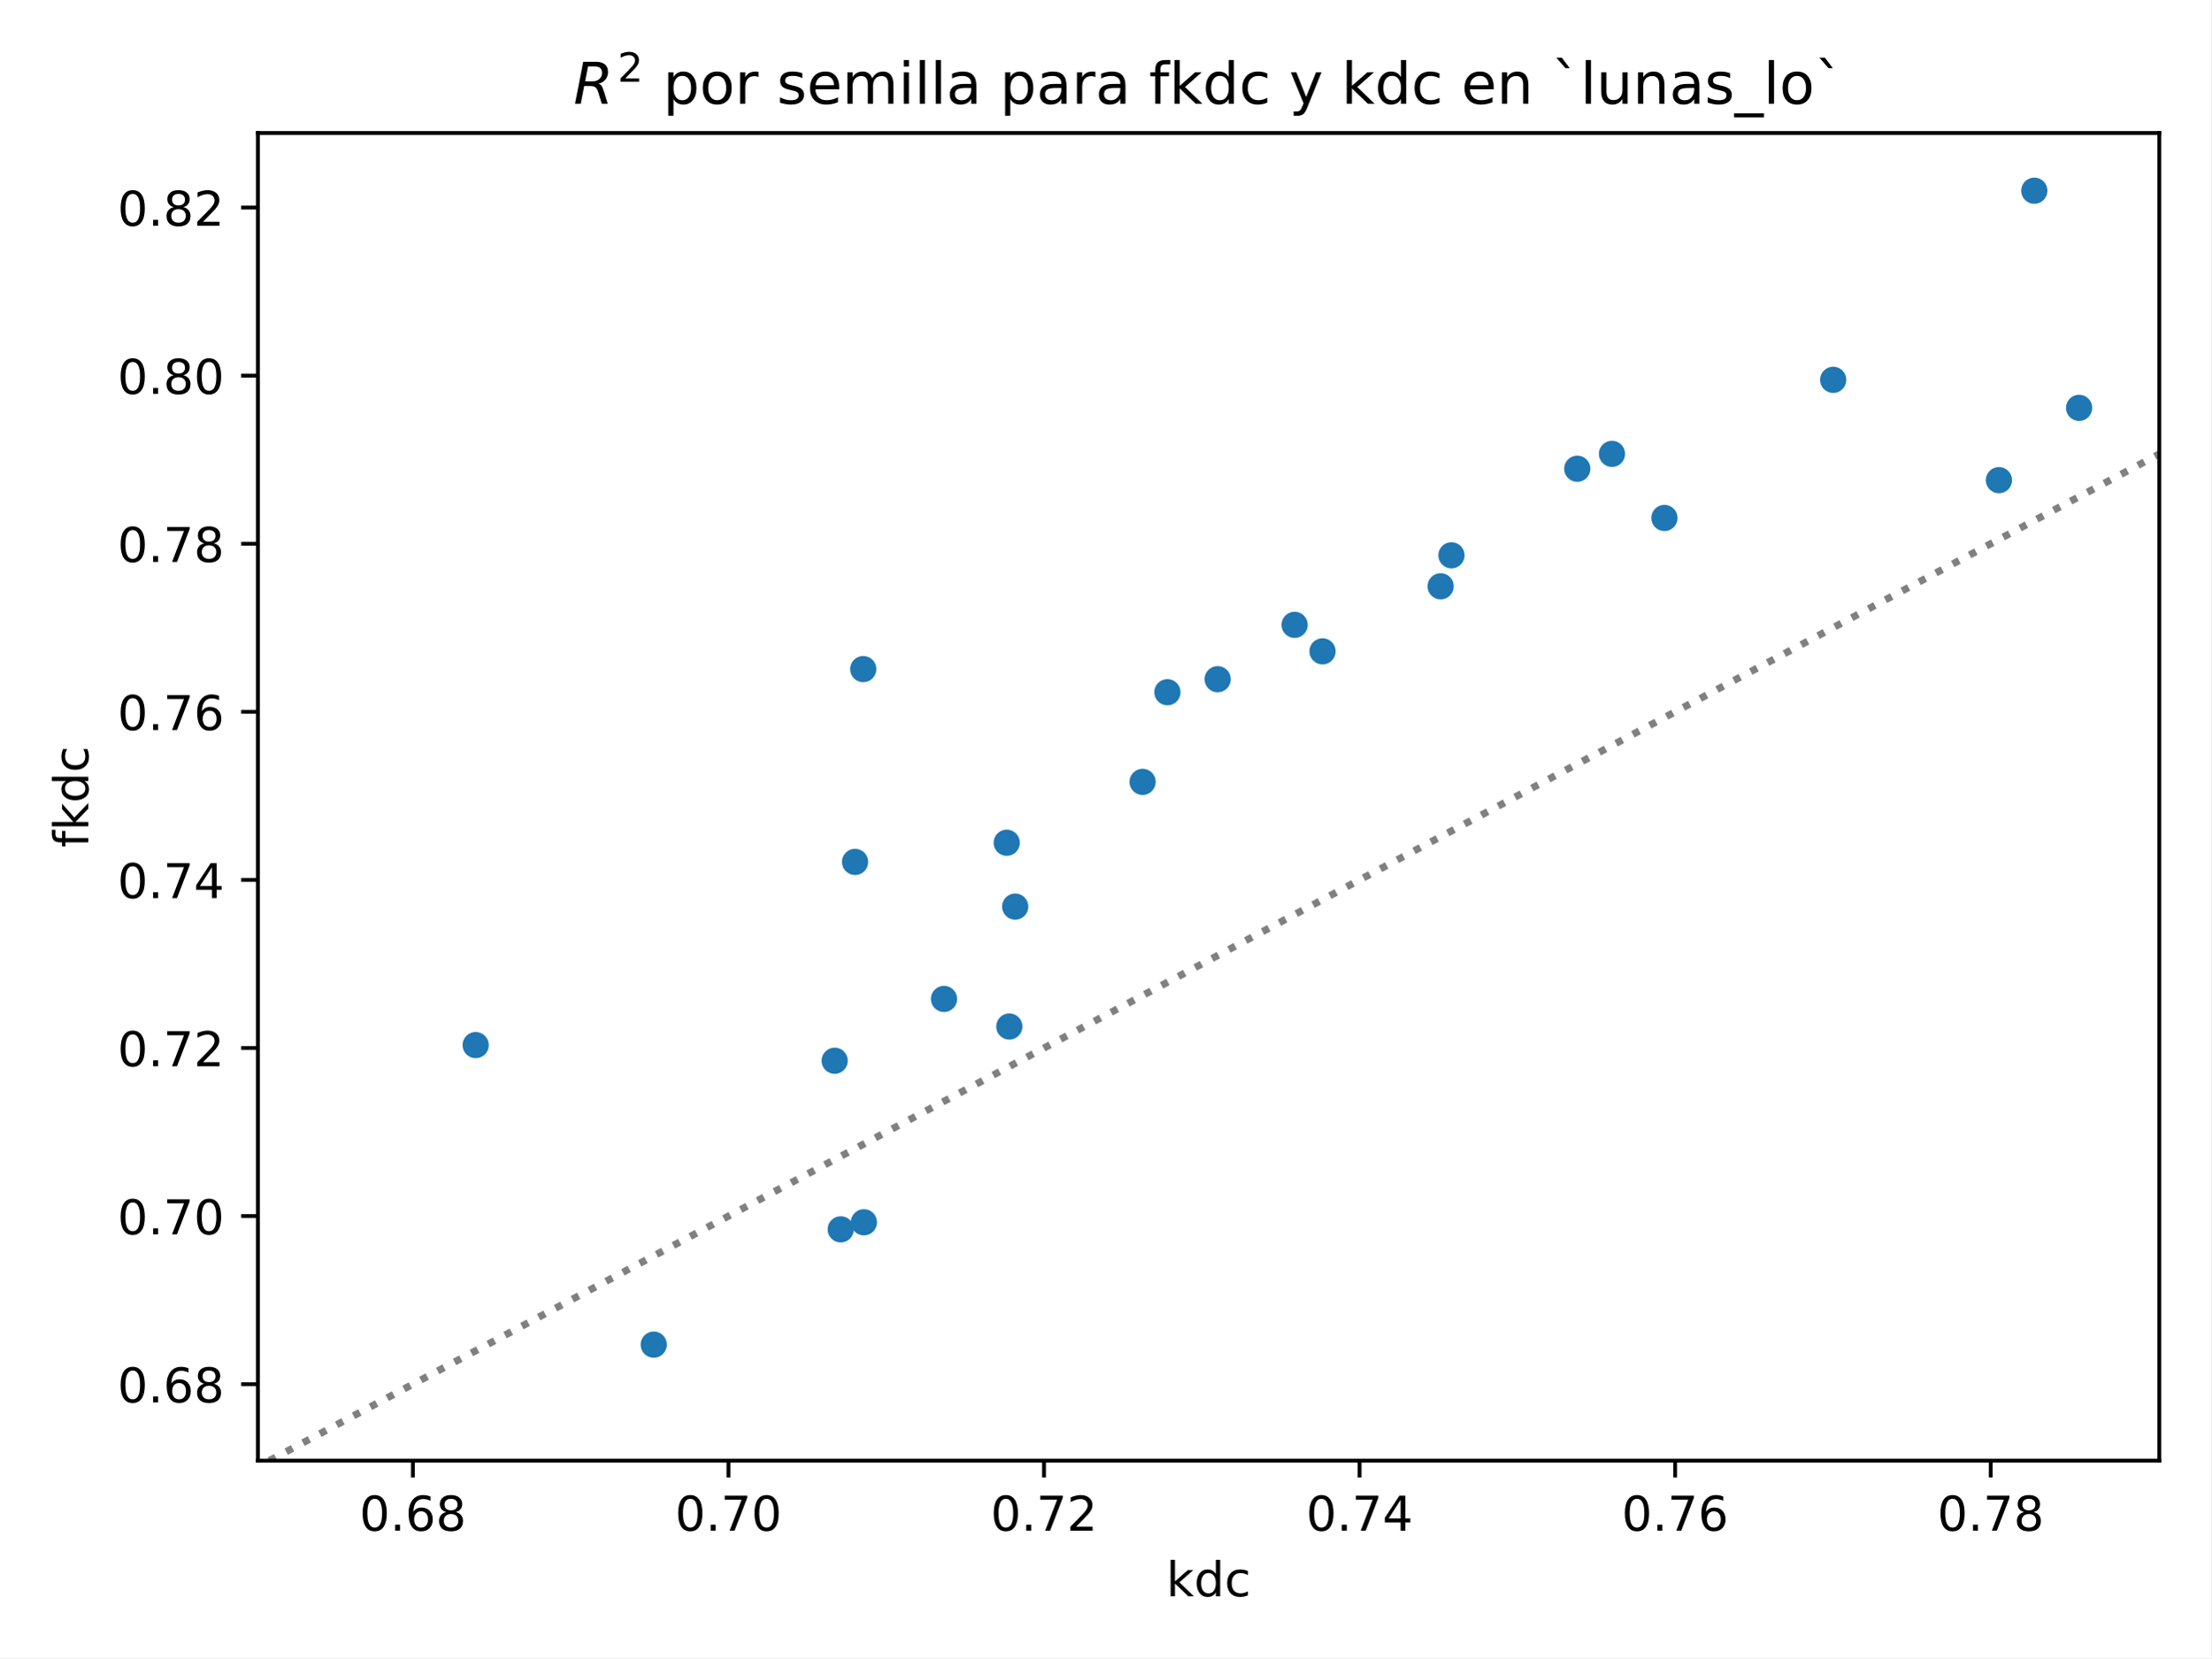
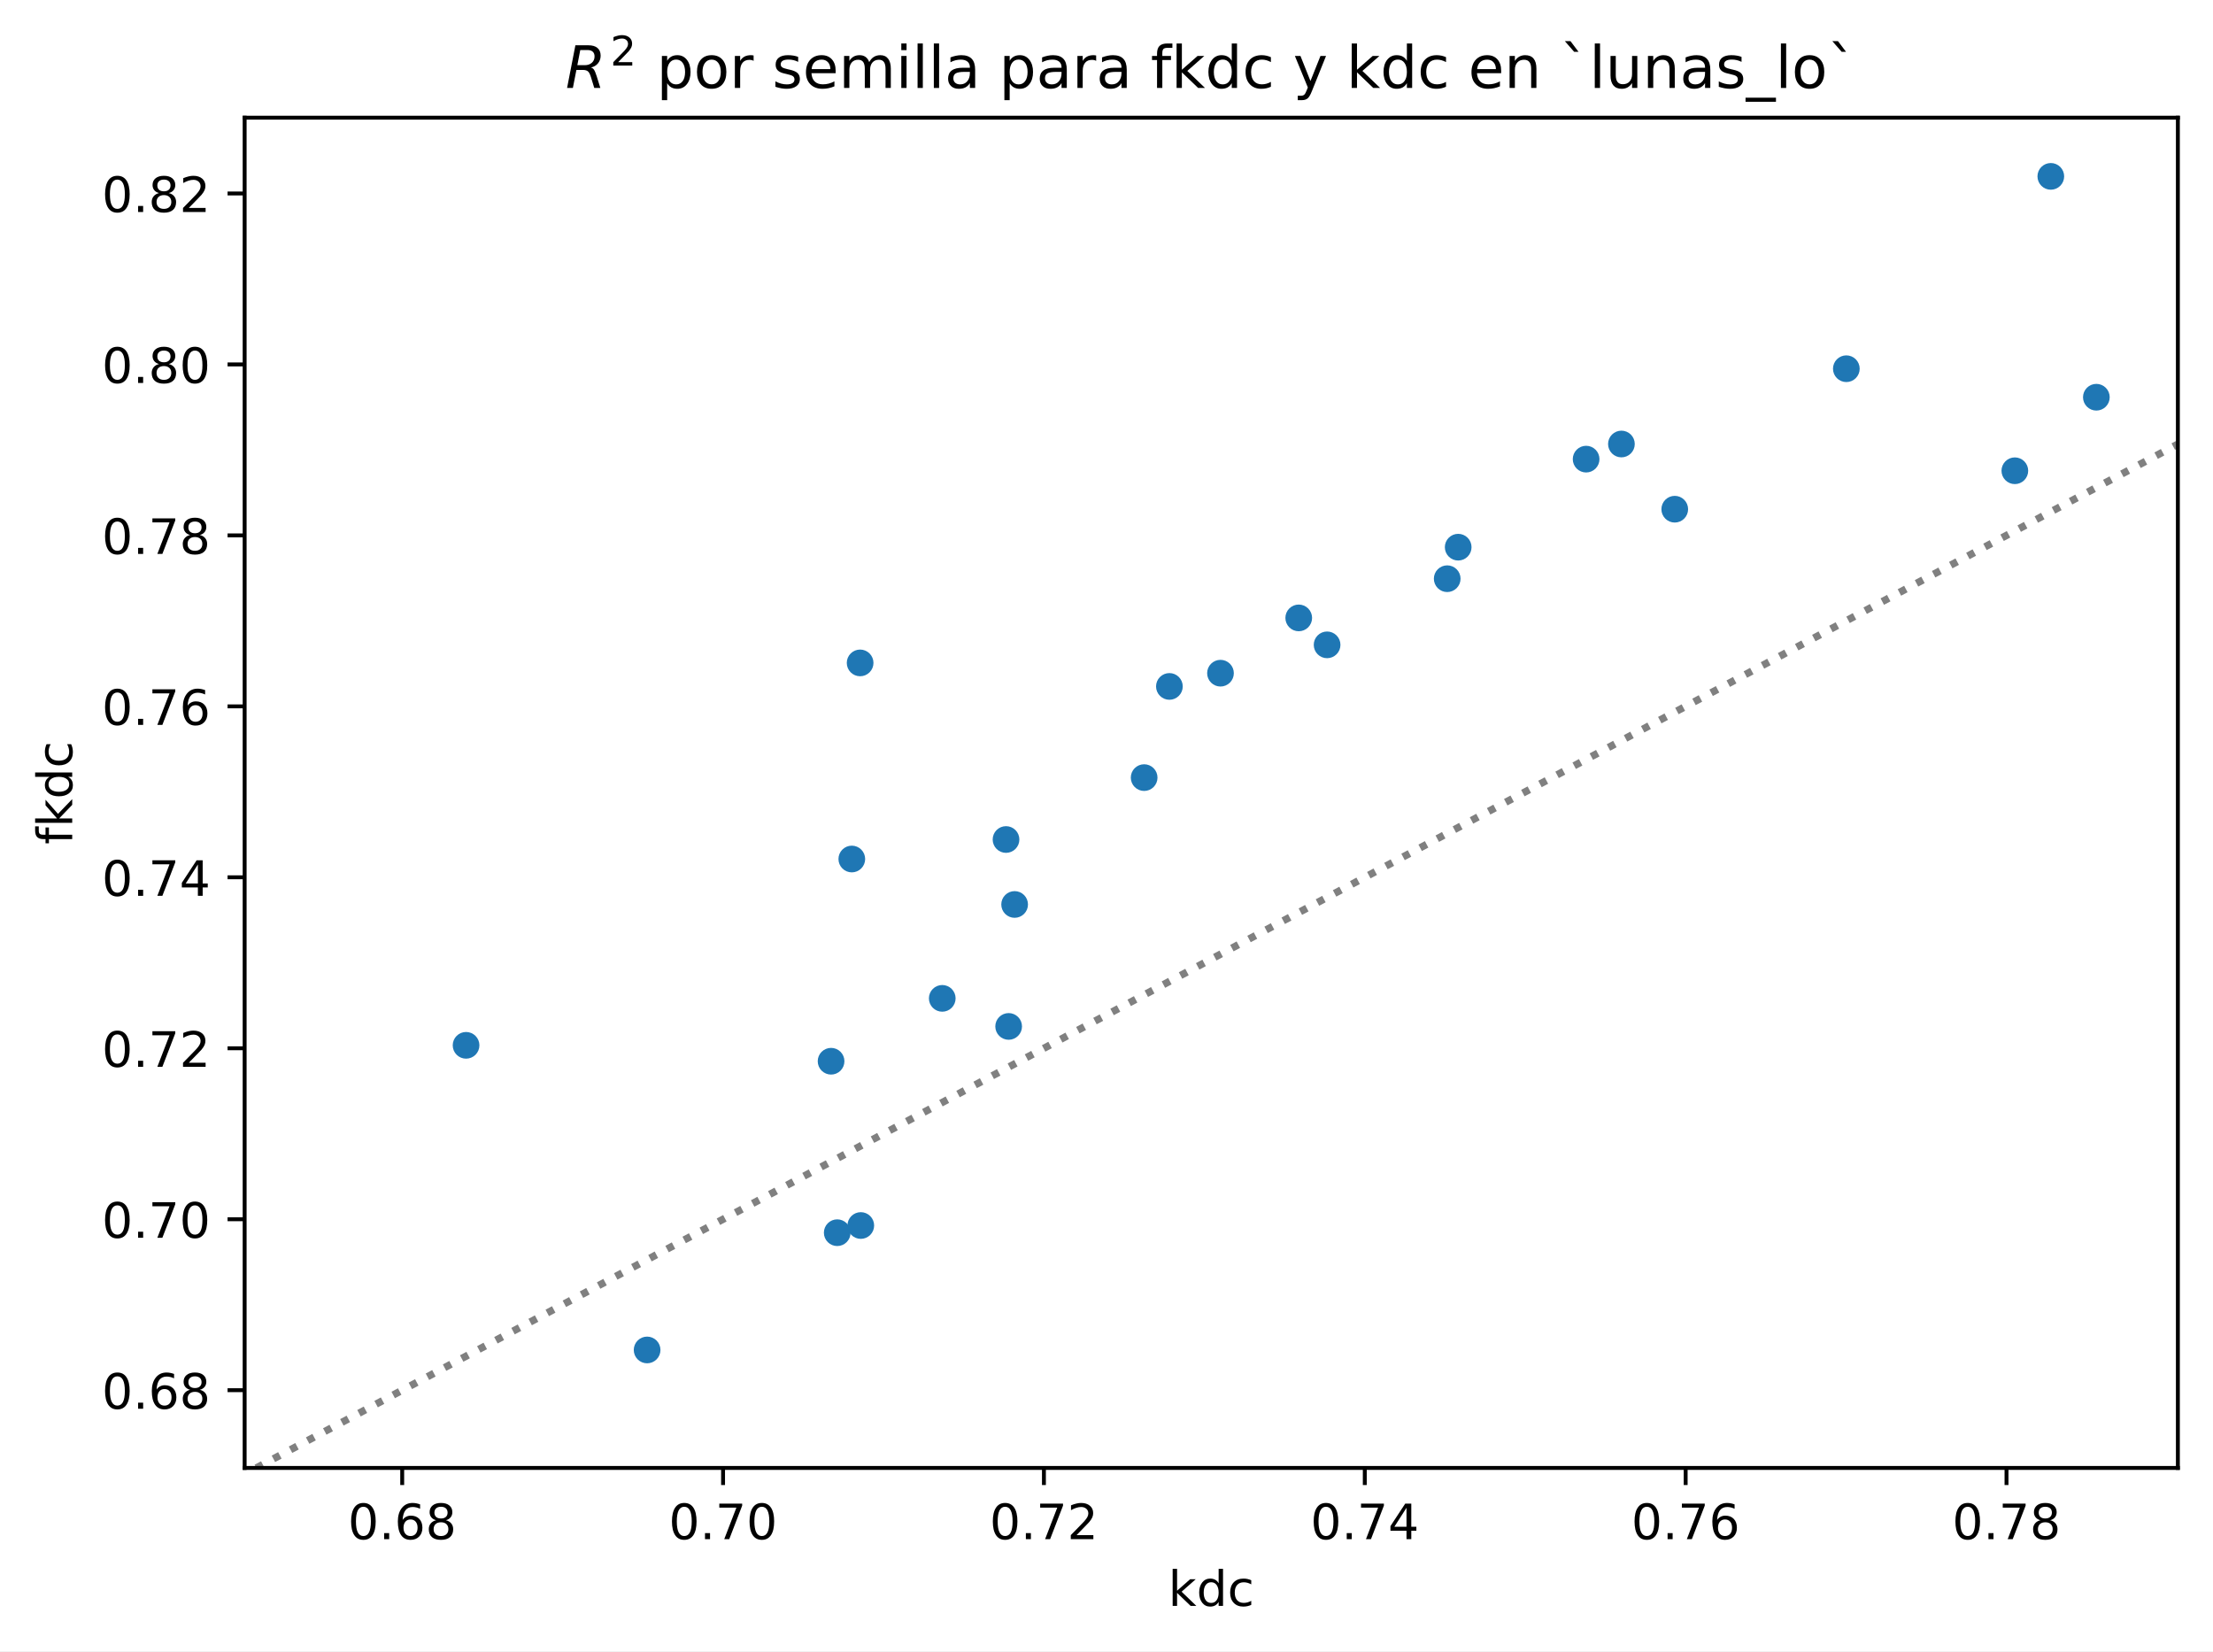
- <svg xmlns="http://www.w3.org/2000/svg" xmlns:xlink="http://www.w3.org/1999/xlink" width="460.8pt" height="345.6pt" viewBox="0 0 460.8 345.6" version="1.1">
+ <svg xmlns="http://www.w3.org/2000/svg" xmlns:xlink="http://www.w3.org/1999/xlink" width="453.6pt" height="338.4pt" viewBox="0 0 453.6 338.4" version="1.1">
  <defs>
    <style type="text/css">*{stroke-linejoin: round; stroke-linecap: butt}</style>
  </defs>
  <g id="figure_1">
    <g id="patch_1">
-       <path d="M 0 345.6  L 460.8 345.6  L 460.8 0  L 0 0  z " style="fill: #ffffff" />
+       <path d="M 0 338.4  L 453.6 338.4  L 453.6 0  L 0 0  z " style="fill: #ffffff" />
    </g>
    <g id="axes_1">
      <g id="patch_2">
-         <path d="M 53.744 304.444  L 450 304.444  L 450 27.72  L 53.744 27.72  z " style="fill: #ffffff" />
+         <path d="M 50.144 300.844  L 446.4 300.844  L 446.4 24.12  L 50.144 24.12  z " style="fill: #ffffff" />
      </g>
      <g id="PathCollection_1">
        <defs>
          <path id="mb5bec8cf04" d="M 0 2.236  C 0.593 2.236 1.162 2 1.581 1.581  C 2 1.162 2.236 0.593 2.236 0  C 2.236 -0.593 2 -1.162 1.581 -1.581  C 1.162 -2 0.593 -2.236 0 -2.236  C -0.593 -2.236 -1.162 -2 -1.581 -1.581  C -2 -1.162 -2.236 -0.593 -2.236 0  C -2.236 0.593 -2 1.162 -1.581 1.581  C -1.162 2 -0.593 2.236 0 2.236  z " style="stroke: #1f77b4" />
        </defs>
-         <g clip-path="url(#pffb9856c84)">
-           <use xlink:href="#mb5bec8cf04" x="382.045" y="79.167" style="fill: #1f77b4; stroke: #1f77b4" />
-           <use xlink:href="#mb5bec8cf04" x="209.805" y="175.652" style="fill: #1f77b4; stroke: #1f77b4" />
-           <use xlink:href="#mb5bec8cf04" x="196.734" y="208.207" style="fill: #1f77b4; stroke: #1f77b4" />
-           <use xlink:href="#mb5bec8cf04" x="175.208" y="256.234" style="fill: #1f77b4; stroke: #1f77b4" />
-           <use xlink:href="#mb5bec8cf04" x="433.292" y="85.008" style="fill: #1f77b4; stroke: #1f77b4" />
-           <use xlink:href="#mb5bec8cf04" x="269.803" y="130.236" style="fill: #1f77b4; stroke: #1f77b4" />
-           <use xlink:href="#mb5bec8cf04" x="238.117" y="162.966" style="fill: #1f77b4; stroke: #1f77b4" />
-           <use xlink:href="#mb5bec8cf04" x="275.616" y="135.758" style="fill: #1f77b4; stroke: #1f77b4" />
-           <use xlink:href="#mb5bec8cf04" x="253.764" y="141.565" style="fill: #1f77b4; stroke: #1f77b4" />
-           <use xlink:href="#mb5bec8cf04" x="423.956" y="39.746" style="fill: #1f77b4; stroke: #1f77b4" />
-           <use xlink:href="#mb5bec8cf04" x="243.293" y="144.279" style="fill: #1f77b4; stroke: #1f77b4" />
-           <use xlink:href="#mb5bec8cf04" x="173.946" y="221.093" style="fill: #1f77b4; stroke: #1f77b4" />
-           <use xlink:href="#mb5bec8cf04" x="211.569" y="188.964" style="fill: #1f77b4; stroke: #1f77b4" />
-           <use xlink:href="#mb5bec8cf04" x="179.9" y="139.459" style="fill: #1f77b4; stroke: #1f77b4" />
-           <use xlink:href="#mb5bec8cf04" x="335.943" y="94.596" style="fill: #1f77b4; stroke: #1f77b4" />
-           <use xlink:href="#mb5bec8cf04" x="180.037" y="254.762" style="fill: #1f77b4; stroke: #1f77b4" />
-           <use xlink:href="#mb5bec8cf04" x="300.235" y="122.202" style="fill: #1f77b4; stroke: #1f77b4" />
-           <use xlink:href="#mb5bec8cf04" x="178.196" y="179.649" style="fill: #1f77b4; stroke: #1f77b4" />
-           <use xlink:href="#mb5bec8cf04" x="210.344" y="213.959" style="fill: #1f77b4; stroke: #1f77b4" />
-           <use xlink:href="#mb5bec8cf04" x="416.584" y="100.078" style="fill: #1f77b4; stroke: #1f77b4" />
-           <use xlink:href="#mb5bec8cf04" x="328.708" y="97.696" style="fill: #1f77b4; stroke: #1f77b4" />
-           <use xlink:href="#mb5bec8cf04" x="136.239" y="280.265" style="fill: #1f77b4; stroke: #1f77b4" />
-           <use xlink:href="#mb5bec8cf04" x="346.875" y="107.958" style="fill: #1f77b4; stroke: #1f77b4" />
-           <use xlink:href="#mb5bec8cf04" x="302.486" y="115.741" style="fill: #1f77b4; stroke: #1f77b4" />
-           <use xlink:href="#mb5bec8cf04" x="99.13" y="217.832" style="fill: #1f77b4; stroke: #1f77b4" />
+         <g clip-path="url(#p5f43929baf)">
+           <use xlink:href="#mb5bec8cf04" x="378.445" y="75.567" style="fill: #1f77b4; stroke: #1f77b4" />
+           <use xlink:href="#mb5bec8cf04" x="206.205" y="172.052" style="fill: #1f77b4; stroke: #1f77b4" />
+           <use xlink:href="#mb5bec8cf04" x="193.134" y="204.607" style="fill: #1f77b4; stroke: #1f77b4" />
+           <use xlink:href="#mb5bec8cf04" x="171.608" y="252.634" style="fill: #1f77b4; stroke: #1f77b4" />
+           <use xlink:href="#mb5bec8cf04" x="429.692" y="81.408" style="fill: #1f77b4; stroke: #1f77b4" />
+           <use xlink:href="#mb5bec8cf04" x="266.203" y="126.636" style="fill: #1f77b4; stroke: #1f77b4" />
+           <use xlink:href="#mb5bec8cf04" x="234.517" y="159.366" style="fill: #1f77b4; stroke: #1f77b4" />
+           <use xlink:href="#mb5bec8cf04" x="272.016" y="132.158" style="fill: #1f77b4; stroke: #1f77b4" />
+           <use xlink:href="#mb5bec8cf04" x="250.164" y="137.965" style="fill: #1f77b4; stroke: #1f77b4" />
+           <use xlink:href="#mb5bec8cf04" x="420.356" y="36.146" style="fill: #1f77b4; stroke: #1f77b4" />
+           <use xlink:href="#mb5bec8cf04" x="239.693" y="140.679" style="fill: #1f77b4; stroke: #1f77b4" />
+           <use xlink:href="#mb5bec8cf04" x="170.346" y="217.493" style="fill: #1f77b4; stroke: #1f77b4" />
+           <use xlink:href="#mb5bec8cf04" x="207.969" y="185.364" style="fill: #1f77b4; stroke: #1f77b4" />
+           <use xlink:href="#mb5bec8cf04" x="176.3" y="135.859" style="fill: #1f77b4; stroke: #1f77b4" />
+           <use xlink:href="#mb5bec8cf04" x="332.343" y="90.996" style="fill: #1f77b4; stroke: #1f77b4" />
+           <use xlink:href="#mb5bec8cf04" x="176.437" y="251.162" style="fill: #1f77b4; stroke: #1f77b4" />
+           <use xlink:href="#mb5bec8cf04" x="296.635" y="118.602" style="fill: #1f77b4; stroke: #1f77b4" />
+           <use xlink:href="#mb5bec8cf04" x="174.596" y="176.049" style="fill: #1f77b4; stroke: #1f77b4" />
+           <use xlink:href="#mb5bec8cf04" x="206.744" y="210.359" style="fill: #1f77b4; stroke: #1f77b4" />
+           <use xlink:href="#mb5bec8cf04" x="412.984" y="96.478" style="fill: #1f77b4; stroke: #1f77b4" />
+           <use xlink:href="#mb5bec8cf04" x="325.108" y="94.096" style="fill: #1f77b4; stroke: #1f77b4" />
+           <use xlink:href="#mb5bec8cf04" x="132.639" y="276.665" style="fill: #1f77b4; stroke: #1f77b4" />
+           <use xlink:href="#mb5bec8cf04" x="343.275" y="104.358" style="fill: #1f77b4; stroke: #1f77b4" />
+           <use xlink:href="#mb5bec8cf04" x="298.886" y="112.141" style="fill: #1f77b4; stroke: #1f77b4" />
+           <use xlink:href="#mb5bec8cf04" x="95.53" y="214.232" style="fill: #1f77b4; stroke: #1f77b4" />
        </g>
      </g>
      <g id="matplotlib.axis_1">
        <g id="xtick_1">
          <g id="line2d_1">
            <defs>
              <path id="m38f3b05bbe" d="M 0 0  L 0 3.5  " style="stroke: #000000; stroke-width: 0.8" />
            </defs>
            <g>
-               <use xlink:href="#m38f3b05bbe" x="86.04" y="304.444" style="stroke: #000000; stroke-width: 0.8" />
+               <use xlink:href="#m38f3b05bbe" x="82.44" y="300.844" style="stroke: #000000; stroke-width: 0.8" />
            </g>
          </g>
          <g id="text_1">
-             <g transform="translate(74.90703 319.0422) scale(0.1 -0.1)">
+             <g transform="translate(71.30703 315.4422) scale(0.1 -0.1)">
              <defs>
                <path id="DejaVuSans-30" d="M 2034 4250  Q 1547 4250 1301 3770  Q 1056 3291 1056 2328  Q 1056 1369 1301 889  Q 1547 409 2034 409  Q 2525 409 2770 889  Q 3016 1369 3016 2328  Q 3016 3291 2770 3770  Q 2525 4250 2034 4250  z M 2034 4750  Q 2819 4750 3233 4129  Q 3647 3509 3647 2328  Q 3647 1150 3233 529  Q 2819 -91 2034 -91  Q 1250 -91 836 529  Q 422 1150 422 2328  Q 422 3509 836 4129  Q 1250 4750 2034 4750  z " transform="scale(0.015625)" />
                <path id="DejaVuSans-2e" d="M 684 794  L 1344 794  L 1344 0  L 684 0  L 684 794  z " transform="scale(0.015625)" />
                <path id="DejaVuSans-36" d="M 2113 2584  Q 1688 2584 1439 2293  Q 1191 2003 1191 1497  Q 1191 994 1439 701  Q 1688 409 2113 409  Q 2538 409 2786 701  Q 3034 994 3034 1497  Q 3034 2003 2786 2293  Q 2538 2584 2113 2584  z M 3366 4563  L 3366 3988  Q 3128 4100 2886 4159  Q 2644 4219 2406 4219  Q 1781 4219 1451 3797  Q 1122 3375 1075 2522  Q 1259 2794 1537 2939  Q 1816 3084 2150 3084  Q 2853 3084 3261 2657  Q 3669 2231 3669 1497  Q 3669 778 3244 343  Q 2819 -91 2113 -91  Q 1303 -91 875 529  Q 447 1150 447 2328  Q 447 3434 972 4092  Q 1497 4750 2381 4750  Q 2619 4750 2861 4703  Q 3103 4656 3366 4563  z " transform="scale(0.015625)" />
                <path id="DejaVuSans-38" d="M 2034 2216  Q 1584 2216 1326 1975  Q 1069 1734 1069 1313  Q 1069 891 1326 650  Q 1584 409 2034 409  Q 2484 409 2743 651  Q 3003 894 3003 1313  Q 3003 1734 2745 1975  Q 2488 2216 2034 2216  z M 1403 2484  Q 997 2584 770 2862  Q 544 3141 544 3541  Q 544 4100 942 4425  Q 1341 4750 2034 4750  Q 2731 4750 3128 4425  Q 3525 4100 3525 3541  Q 3525 3141 3298 2862  Q 3072 2584 2669 2484  Q 3125 2378 3379 2068  Q 3634 1759 3634 1313  Q 3634 634 3220 271  Q 2806 -91 2034 -91  Q 1263 -91 848 271  Q 434 634 434 1313  Q 434 1759 690 2068  Q 947 2378 1403 2484  z M 1172 3481  Q 1172 3119 1398 2916  Q 1625 2713 2034 2713  Q 2441 2713 2670 2916  Q 2900 3119 2900 3481  Q 2900 3844 2670 4047  Q 2441 4250 2034 4250  Q 1625 4250 1398 4047  Q 1172 3844 1172 3481  z " transform="scale(0.015625)" />
              </defs>
              <use xlink:href="#DejaVuSans-30" />
              <use xlink:href="#DejaVuSans-2e" transform="translate(63.62305 0)" />
              <use xlink:href="#DejaVuSans-36" transform="translate(95.41016 0)" />
              <use xlink:href="#DejaVuSans-38" transform="translate(159.0332 0)" />
            </g>
          </g>
        </g>
        <g id="xtick_2">
          <g id="line2d_2">
            <g>
-               <use xlink:href="#m38f3b05bbe" x="151.807" y="304.444" style="stroke: #000000; stroke-width: 0.8" />
+               <use xlink:href="#m38f3b05bbe" x="148.207" y="300.844" style="stroke: #000000; stroke-width: 0.8" />
            </g>
          </g>
          <g id="text_2">
-             <g transform="translate(140.6744 319.0422) scale(0.1 -0.1)">
+             <g transform="translate(137.0744 315.4422) scale(0.1 -0.1)">
              <defs>
                <path id="DejaVuSans-37" d="M 525 4666  L 3525 4666  L 3525 4397  L 1831 0  L 1172 0  L 2766 4134  L 525 4134  L 525 4666  z " transform="scale(0.015625)" />
              </defs>
              <use xlink:href="#DejaVuSans-30" />
              <use xlink:href="#DejaVuSans-2e" transform="translate(63.62305 0)" />
              <use xlink:href="#DejaVuSans-37" transform="translate(95.41016 0)" />
              <use xlink:href="#DejaVuSans-30" transform="translate(159.0332 0)" />
            </g>
          </g>
        </g>
        <g id="xtick_3">
          <g id="line2d_3">
            <g>
-               <use xlink:href="#m38f3b05bbe" x="217.574" y="304.444" style="stroke: #000000; stroke-width: 0.8" />
+               <use xlink:href="#m38f3b05bbe" x="213.974" y="300.844" style="stroke: #000000; stroke-width: 0.8" />
            </g>
          </g>
          <g id="text_3">
-             <g transform="translate(206.4417 319.0422) scale(0.1 -0.1)">
+             <g transform="translate(202.8417 315.4422) scale(0.1 -0.1)">
              <defs>
                <path id="DejaVuSans-32" d="M 1228 531  L 3431 531  L 3431 0  L 469 0  L 469 531  Q 828 903 1448 1529  Q 2069 2156 2228 2338  Q 2531 2678 2651 2914  Q 2772 3150 2772 3378  Q 2772 3750 2511 3984  Q 2250 4219 1831 4219  Q 1534 4219 1204 4116  Q 875 4013 500 3803  L 500 4441  Q 881 4594 1212 4672  Q 1544 4750 1819 4750  Q 2544 4750 2975 4387  Q 3406 4025 3406 3419  Q 3406 3131 3298 2873  Q 3191 2616 2906 2266  Q 2828 2175 2409 1742  Q 1991 1309 1228 531  z " transform="scale(0.015625)" />
              </defs>
              <use xlink:href="#DejaVuSans-30" />
              <use xlink:href="#DejaVuSans-2e" transform="translate(63.62305 0)" />
              <use xlink:href="#DejaVuSans-37" transform="translate(95.41016 0)" />
              <use xlink:href="#DejaVuSans-32" transform="translate(159.0332 0)" />
            </g>
          </g>
        </g>
        <g id="xtick_4">
          <g id="line2d_4">
            <g>
-               <use xlink:href="#m38f3b05bbe" x="283.342" y="304.444" style="stroke: #000000; stroke-width: 0.8" />
+               <use xlink:href="#m38f3b05bbe" x="279.742" y="300.844" style="stroke: #000000; stroke-width: 0.8" />
            </g>
          </g>
          <g id="text_4">
-             <g transform="translate(272.209 319.0422) scale(0.1 -0.1)">
+             <g transform="translate(268.609 315.4422) scale(0.1 -0.1)">
              <defs>
                <path id="DejaVuSans-34" d="M 2419 4116  L 825 1625  L 2419 1625  L 2419 4116  z M 2253 4666  L 3047 4666  L 3047 1625  L 3713 1625  L 3713 1100  L 3047 1100  L 3047 0  L 2419 0  L 2419 1100  L 313 1100  L 313 1709  L 2253 4666  z " transform="scale(0.015625)" />
              </defs>
              <use xlink:href="#DejaVuSans-30" />
              <use xlink:href="#DejaVuSans-2e" transform="translate(63.62305 0)" />
              <use xlink:href="#DejaVuSans-37" transform="translate(95.41016 0)" />
              <use xlink:href="#DejaVuSans-34" transform="translate(159.0332 0)" />
            </g>
          </g>
        </g>
        <g id="xtick_5">
          <g id="line2d_5">
            <g>
-               <use xlink:href="#m38f3b05bbe" x="349.109" y="304.444" style="stroke: #000000; stroke-width: 0.8" />
+               <use xlink:href="#m38f3b05bbe" x="345.509" y="300.844" style="stroke: #000000; stroke-width: 0.8" />
            </g>
          </g>
          <g id="text_5">
-             <g transform="translate(337.9763 319.0422) scale(0.1 -0.1)">
+             <g transform="translate(334.3763 315.4422) scale(0.1 -0.1)">
              <use xlink:href="#DejaVuSans-30" />
              <use xlink:href="#DejaVuSans-2e" transform="translate(63.62305 0)" />
              <use xlink:href="#DejaVuSans-37" transform="translate(95.41016 0)" />
              <use xlink:href="#DejaVuSans-36" transform="translate(159.0332 0)" />
            </g>
          </g>
        </g>
        <g id="xtick_6">
          <g id="line2d_6">
            <g>
-               <use xlink:href="#m38f3b05bbe" x="414.876" y="304.444" style="stroke: #000000; stroke-width: 0.8" />
+               <use xlink:href="#m38f3b05bbe" x="411.276" y="300.844" style="stroke: #000000; stroke-width: 0.8" />
            </g>
          </g>
          <g id="text_6">
-             <g transform="translate(403.7436 319.0422) scale(0.1 -0.1)">
+             <g transform="translate(400.1436 315.4422) scale(0.1 -0.1)">
              <use xlink:href="#DejaVuSans-30" />
              <use xlink:href="#DejaVuSans-2e" transform="translate(63.62305 0)" />
              <use xlink:href="#DejaVuSans-37" transform="translate(95.41016 0)" />
              <use xlink:href="#DejaVuSans-38" transform="translate(159.0332 0)" />
            </g>
          </g>
        </g>
        <g id="text_7">
-           <g transform="translate(243.0531 332.7203) scale(0.1 -0.1)">
+           <g transform="translate(239.4531 329.1203) scale(0.1 -0.1)">
            <defs>
              <path id="DejaVuSans-6b" d="M 581 4863  L 1159 4863  L 1159 1991  L 2875 3500  L 3609 3500  L 1753 1863  L 3688 0  L 2938 0  L 1159 1709  L 1159 0  L 581 0  L 581 4863  z " transform="scale(0.015625)" />
              <path id="DejaVuSans-64" d="M 2906 2969  L 2906 4863  L 3481 4863  L 3481 0  L 2906 0  L 2906 525  Q 2725 213 2448 61  Q 2172 -91 1784 -91  Q 1150 -91 751 415  Q 353 922 353 1747  Q 353 2572 751 3078  Q 1150 3584 1784 3584  Q 2172 3584 2448 3432  Q 2725 3281 2906 2969  z M 947 1747  Q 947 1113 1208 752  Q 1469 391 1925 391  Q 2381 391 2643 752  Q 2906 1113 2906 1747  Q 2906 2381 2643 2742  Q 2381 3103 1925 3103  Q 1469 3103 1208 2742  Q 947 2381 947 1747  z " transform="scale(0.015625)" />
              <path id="DejaVuSans-63" d="M 3122 3366  L 3122 2828  Q 2878 2963 2633 3030  Q 2388 3097 2138 3097  Q 1578 3097 1268 2742  Q 959 2388 959 1747  Q 959 1106 1268 751  Q 1578 397 2138 397  Q 2388 397 2633 464  Q 2878 531 3122 666  L 3122 134  Q 2881 22 2623 -34  Q 2366 -91 2075 -91  Q 1284 -91 818 406  Q 353 903 353 1747  Q 353 2603 823 3093  Q 1294 3584 2113 3584  Q 2378 3584 2631 3529  Q 2884 3475 3122 3366  z " transform="scale(0.015625)" />
            </defs>
            <use xlink:href="#DejaVuSans-6b" />
            <use xlink:href="#DejaVuSans-64" transform="translate(57.91016 0)" />
            <use xlink:href="#DejaVuSans-63" transform="translate(121.3867 0)" />
          </g>
        </g>
      </g>
      <g id="matplotlib.axis_2">
        <g id="ytick_1">
          <g id="line2d_7">
            <defs>
              <path id="mbd2f377c6c" d="M 0 0  L -3.5 0  " style="stroke: #000000; stroke-width: 0.8" />
            </defs>
            <g>
-               <use xlink:href="#mbd2f377c6c" x="53.744" y="288.511" style="stroke: #000000; stroke-width: 0.8" />
+               <use xlink:href="#mbd2f377c6c" x="50.144" y="284.911" style="stroke: #000000; stroke-width: 0.8" />
            </g>
          </g>
          <g id="text_8">
-             <g transform="translate(24.47812 292.3102) scale(0.1 -0.1)">
+             <g transform="translate(20.87813 288.7102) scale(0.1 -0.1)">
              <use xlink:href="#DejaVuSans-30" />
              <use xlink:href="#DejaVuSans-2e" transform="translate(63.62305 0)" />
              <use xlink:href="#DejaVuSans-36" transform="translate(95.41016 0)" />
              <use xlink:href="#DejaVuSans-38" transform="translate(159.0332 0)" />
            </g>
          </g>
        </g>
        <g id="ytick_2">
          <g id="line2d_8">
            <g>
-               <use xlink:href="#mbd2f377c6c" x="53.744" y="253.474" style="stroke: #000000; stroke-width: 0.8" />
+               <use xlink:href="#mbd2f377c6c" x="50.144" y="249.874" style="stroke: #000000; stroke-width: 0.8" />
            </g>
          </g>
          <g id="text_9">
-             <g transform="translate(24.47812 257.2729) scale(0.1 -0.1)">
+             <g transform="translate(20.87813 253.6729) scale(0.1 -0.1)">
              <use xlink:href="#DejaVuSans-30" />
              <use xlink:href="#DejaVuSans-2e" transform="translate(63.62305 0)" />
              <use xlink:href="#DejaVuSans-37" transform="translate(95.41016 0)" />
              <use xlink:href="#DejaVuSans-30" transform="translate(159.0332 0)" />
            </g>
          </g>
        </g>
        <g id="ytick_3">
          <g id="line2d_9">
            <g>
-               <use xlink:href="#mbd2f377c6c" x="53.744" y="218.436" style="stroke: #000000; stroke-width: 0.8" />
+               <use xlink:href="#mbd2f377c6c" x="50.144" y="214.836" style="stroke: #000000; stroke-width: 0.8" />
            </g>
          </g>
          <g id="text_10">
-             <g transform="translate(24.47812 222.2356) scale(0.1 -0.1)">
+             <g transform="translate(20.87813 218.6356) scale(0.1 -0.1)">
              <use xlink:href="#DejaVuSans-30" />
              <use xlink:href="#DejaVuSans-2e" transform="translate(63.62305 0)" />
              <use xlink:href="#DejaVuSans-37" transform="translate(95.41016 0)" />
              <use xlink:href="#DejaVuSans-32" transform="translate(159.0332 0)" />
            </g>
          </g>
        </g>
        <g id="ytick_4">
          <g id="line2d_10">
            <g>
-               <use xlink:href="#mbd2f377c6c" x="53.744" y="183.399" style="stroke: #000000; stroke-width: 0.8" />
+               <use xlink:href="#mbd2f377c6c" x="50.144" y="179.799" style="stroke: #000000; stroke-width: 0.8" />
            </g>
          </g>
          <g id="text_11">
-             <g transform="translate(24.47812 187.1983) scale(0.1 -0.1)">
+             <g transform="translate(20.87813 183.5983) scale(0.1 -0.1)">
              <use xlink:href="#DejaVuSans-30" />
              <use xlink:href="#DejaVuSans-2e" transform="translate(63.62305 0)" />
              <use xlink:href="#DejaVuSans-37" transform="translate(95.41016 0)" />
              <use xlink:href="#DejaVuSans-34" transform="translate(159.0332 0)" />
            </g>
          </g>
        </g>
        <g id="ytick_5">
          <g id="line2d_11">
            <g>
-               <use xlink:href="#mbd2f377c6c" x="53.744" y="148.362" style="stroke: #000000; stroke-width: 0.8" />
+               <use xlink:href="#mbd2f377c6c" x="50.144" y="144.762" style="stroke: #000000; stroke-width: 0.8" />
            </g>
          </g>
          <g id="text_12">
-             <g transform="translate(24.47812 152.1609) scale(0.1 -0.1)">
+             <g transform="translate(20.87813 148.5609) scale(0.1 -0.1)">
              <use xlink:href="#DejaVuSans-30" />
              <use xlink:href="#DejaVuSans-2e" transform="translate(63.62305 0)" />
              <use xlink:href="#DejaVuSans-37" transform="translate(95.41016 0)" />
              <use xlink:href="#DejaVuSans-36" transform="translate(159.0332 0)" />
            </g>
          </g>
        </g>
        <g id="ytick_6">
          <g id="line2d_12">
            <g>
-               <use xlink:href="#mbd2f377c6c" x="53.744" y="113.324" style="stroke: #000000; stroke-width: 0.8" />
+               <use xlink:href="#mbd2f377c6c" x="50.144" y="109.724" style="stroke: #000000; stroke-width: 0.8" />
            </g>
          </g>
          <g id="text_13">
-             <g transform="translate(24.47812 117.1236) scale(0.1 -0.1)">
+             <g transform="translate(20.87813 113.5236) scale(0.1 -0.1)">
              <use xlink:href="#DejaVuSans-30" />
              <use xlink:href="#DejaVuSans-2e" transform="translate(63.62305 0)" />
              <use xlink:href="#DejaVuSans-37" transform="translate(95.41016 0)" />
              <use xlink:href="#DejaVuSans-38" transform="translate(159.0332 0)" />
            </g>
          </g>
        </g>
        <g id="ytick_7">
          <g id="line2d_13">
            <g>
-               <use xlink:href="#mbd2f377c6c" x="53.744" y="78.287" style="stroke: #000000; stroke-width: 0.8" />
+               <use xlink:href="#mbd2f377c6c" x="50.144" y="74.687" style="stroke: #000000; stroke-width: 0.8" />
            </g>
          </g>
          <g id="text_14">
-             <g transform="translate(24.47812 82.0863) scale(0.1 -0.1)">
+             <g transform="translate(20.87813 78.4863) scale(0.1 -0.1)">
              <use xlink:href="#DejaVuSans-30" />
              <use xlink:href="#DejaVuSans-2e" transform="translate(63.62305 0)" />
              <use xlink:href="#DejaVuSans-38" transform="translate(95.41016 0)" />
              <use xlink:href="#DejaVuSans-30" transform="translate(159.0332 0)" />
            </g>
          </g>
        </g>
        <g id="ytick_8">
          <g id="line2d_14">
            <g>
-               <use xlink:href="#mbd2f377c6c" x="53.744" y="43.25" style="stroke: #000000; stroke-width: 0.8" />
+               <use xlink:href="#mbd2f377c6c" x="50.144" y="39.65" style="stroke: #000000; stroke-width: 0.8" />
            </g>
          </g>
          <g id="text_15">
-             <g transform="translate(24.47812 47.04897) scale(0.1 -0.1)">
+             <g transform="translate(20.87813 43.44897) scale(0.1 -0.1)">
              <use xlink:href="#DejaVuSans-30" />
              <use xlink:href="#DejaVuSans-2e" transform="translate(63.62305 0)" />
              <use xlink:href="#DejaVuSans-38" transform="translate(95.41016 0)" />
              <use xlink:href="#DejaVuSans-32" transform="translate(159.0332 0)" />
            </g>
          </g>
        </g>
        <g id="text_16">
-           <g transform="translate(18.39844 176.6608) rotate(-90) scale(0.1 -0.1)">
+           <g transform="translate(14.79844 173.0608) rotate(-90) scale(0.1 -0.1)">
            <defs>
              <path id="DejaVuSans-66" d="M 2375 4863  L 2375 4384  L 1825 4384  Q 1516 4384 1395 4259  Q 1275 4134 1275 3809  L 1275 3500  L 2222 3500  L 2222 3053  L 1275 3053  L 1275 0  L 697 0  L 697 3053  L 147 3053  L 147 3500  L 697 3500  L 697 3744  Q 697 4328 969 4595  Q 1241 4863 1831 4863  L 2375 4863  z " transform="scale(0.015625)" />
            </defs>
            <use xlink:href="#DejaVuSans-66" />
            <use xlink:href="#DejaVuSans-6b" transform="translate(35.20508 0)" />
            <use xlink:href="#DejaVuSans-64" transform="translate(93.11523 0)" />
            <use xlink:href="#DejaVuSans-63" transform="translate(156.5918 0)" />
          </g>
        </g>
      </g>
      <g id="line2d_15">
-         <path d="M 56.133 304.444  L 450 94.612  " clip-path="url(#pffb9856c84)" style="fill: none; stroke-dasharray: 1.5,2.475; stroke-dashoffset: 0; stroke: #808080; stroke-width: 1.5" />
+         <path d="M 52.533 300.844  L 446.4 91.012  " clip-path="url(#p5f43929baf)" style="fill: none; stroke-dasharray: 1.5,2.475; stroke-dashoffset: 0; stroke: #808080; stroke-width: 1.5" />
      </g>
      <g id="patch_3">
-         <path d="M 53.744 304.444  L 53.744 27.72  " style="fill: none; stroke: #000000; stroke-width: 0.8; stroke-linejoin: miter; stroke-linecap: square" />
+         <path d="M 50.144 300.844  L 50.144 24.12  " style="fill: none; stroke: #000000; stroke-width: 0.8; stroke-linejoin: miter; stroke-linecap: square" />
      </g>
      <g id="patch_4">
-         <path d="M 450 304.444  L 450 27.72  " style="fill: none; stroke: #000000; stroke-width: 0.8; stroke-linejoin: miter; stroke-linecap: square" />
+         <path d="M 446.4 300.844  L 446.4 24.12  " style="fill: none; stroke: #000000; stroke-width: 0.8; stroke-linejoin: miter; stroke-linecap: square" />
      </g>
      <g id="patch_5">
-         <path d="M 53.744 304.444  L 450 304.444  " style="fill: none; stroke: #000000; stroke-width: 0.8; stroke-linejoin: miter; stroke-linecap: square" />
+         <path d="M 50.144 300.844  L 446.4 300.844  " style="fill: none; stroke: #000000; stroke-width: 0.8; stroke-linejoin: miter; stroke-linecap: square" />
      </g>
      <g id="patch_6">
-         <path d="M 53.744 27.72  L 450 27.72  " style="fill: none; stroke: #000000; stroke-width: 0.8; stroke-linejoin: miter; stroke-linecap: square" />
+         <path d="M 50.144 24.12  L 446.4 24.12  " style="fill: none; stroke: #000000; stroke-width: 0.8; stroke-linejoin: miter; stroke-linecap: square" />
      </g>
      <g id="text_17">
-         <g transform="translate(119.5119 21.72) scale(0.12 -0.12)">
+         <g transform="translate(115.9119 18.12) scale(0.12 -0.12)">
          <defs>
            <path id="DejaVuSans-Oblique-52" d="M 1613 4147  L 1294 2491  L 2106 2491  Q 2584 2491 2879 2755  Q 3175 3019 3175 3444  Q 3175 3784 2976 3965  Q 2778 4147 2406 4147  L 1613 4147  z M 2772 2241  Q 2972 2194 3105 2009  Q 3238 1825 3413 1275  L 3809 0  L 3144 0  L 2778 1197  Q 2638 1659 2453 1815  Q 2269 1972 1888 1972  L 1191 1972  L 806 0  L 172 0  L 1081 4666  L 2503 4666  Q 3150 4666 3495 4373  Q 3841 4081 3841 3531  Q 3841 3044 3547 2687  Q 3253 2331 2772 2241  z " transform="scale(0.015625)" />
            <path id="DejaVuSans-20" transform="scale(0.015625)" />
            <path id="DejaVuSans-70" d="M 1159 525  L 1159 -1331  L 581 -1331  L 581 3500  L 1159 3500  L 1159 2969  Q 1341 3281 1617 3432  Q 1894 3584 2278 3584  Q 2916 3584 3314 3078  Q 3713 2572 3713 1747  Q 3713 922 3314 415  Q 2916 -91 2278 -91  Q 1894 -91 1617 61  Q 1341 213 1159 525  z M 3116 1747  Q 3116 2381 2855 2742  Q 2594 3103 2138 3103  Q 1681 3103 1420 2742  Q 1159 2381 1159 1747  Q 1159 1113 1420 752  Q 1681 391 2138 391  Q 2594 391 2855 752  Q 3116 1113 3116 1747  z " transform="scale(0.015625)" />
            <path id="DejaVuSans-6f" d="M 1959 3097  Q 1497 3097 1228 2736  Q 959 2375 959 1747  Q 959 1119 1226 758  Q 1494 397 1959 397  Q 2419 397 2687 759  Q 2956 1122 2956 1747  Q 2956 2369 2687 2733  Q 2419 3097 1959 3097  z M 1959 3584  Q 2709 3584 3137 3096  Q 3566 2609 3566 1747  Q 3566 888 3137 398  Q 2709 -91 1959 -91  Q 1206 -91 779 398  Q 353 888 353 1747  Q 353 2609 779 3096  Q 1206 3584 1959 3584  z " transform="scale(0.015625)" />
            <path id="DejaVuSans-72" d="M 2631 2963  Q 2534 3019 2420 3045  Q 2306 3072 2169 3072  Q 1681 3072 1420 2755  Q 1159 2438 1159 1844  L 1159 0  L 581 0  L 581 3500  L 1159 3500  L 1159 2956  Q 1341 3275 1631 3429  Q 1922 3584 2338 3584  Q 2397 3584 2469 3576  Q 2541 3569 2628 3553  L 2631 2963  z " transform="scale(0.015625)" />
            <path id="DejaVuSans-73" d="M 2834 3397  L 2834 2853  Q 2591 2978 2328 3040  Q 2066 3103 1784 3103  Q 1356 3103 1142 2972  Q 928 2841 928 2578  Q 928 2378 1081 2264  Q 1234 2150 1697 2047  L 1894 2003  Q 2506 1872 2764 1633  Q 3022 1394 3022 966  Q 3022 478 2636 193  Q 2250 -91 1575 -91  Q 1294 -91 989 -36  Q 684 19 347 128  L 347 722  Q 666 556 975 473  Q 1284 391 1588 391  Q 1994 391 2212 530  Q 2431 669 2431 922  Q 2431 1156 2273 1281  Q 2116 1406 1581 1522  L 1381 1569  Q 847 1681 609 1914  Q 372 2147 372 2553  Q 372 3047 722 3315  Q 1072 3584 1716 3584  Q 2034 3584 2315 3537  Q 2597 3491 2834 3397  z " transform="scale(0.015625)" />
            <path id="DejaVuSans-65" d="M 3597 1894  L 3597 1613  L 953 1613  Q 991 1019 1311 708  Q 1631 397 2203 397  Q 2534 397 2845 478  Q 3156 559 3463 722  L 3463 178  Q 3153 47 2828 -22  Q 2503 -91 2169 -91  Q 1331 -91 842 396  Q 353 884 353 1716  Q 353 2575 817 3079  Q 1281 3584 2069 3584  Q 2775 3584 3186 3129  Q 3597 2675 3597 1894  z M 3022 2063  Q 3016 2534 2758 2815  Q 2500 3097 2075 3097  Q 1594 3097 1305 2825  Q 1016 2553 972 2059  L 3022 2063  z " transform="scale(0.015625)" />
            <path id="DejaVuSans-6d" d="M 3328 2828  Q 3544 3216 3844 3400  Q 4144 3584 4550 3584  Q 5097 3584 5394 3201  Q 5691 2819 5691 2113  L 5691 0  L 5113 0  L 5113 2094  Q 5113 2597 4934 2840  Q 4756 3084 4391 3084  Q 3944 3084 3684 2787  Q 3425 2491 3425 1978  L 3425 0  L 2847 0  L 2847 2094  Q 2847 2600 2669 2842  Q 2491 3084 2119 3084  Q 1678 3084 1418 2786  Q 1159 2488 1159 1978  L 1159 0  L 581 0  L 581 3500  L 1159 3500  L 1159 2956  Q 1356 3278 1631 3431  Q 1906 3584 2284 3584  Q 2666 3584 2933 3390  Q 3200 3197 3328 2828  z " transform="scale(0.015625)" />
            <path id="DejaVuSans-69" d="M 603 3500  L 1178 3500  L 1178 0  L 603 0  L 603 3500  z M 603 4863  L 1178 4863  L 1178 4134  L 603 4134  L 603 4863  z " transform="scale(0.015625)" />
            <path id="DejaVuSans-6c" d="M 603 4863  L 1178 4863  L 1178 0  L 603 0  L 603 4863  z " transform="scale(0.015625)" />
            <path id="DejaVuSans-61" d="M 2194 1759  Q 1497 1759 1228 1600  Q 959 1441 959 1056  Q 959 750 1161 570  Q 1363 391 1709 391  Q 2188 391 2477 730  Q 2766 1069 2766 1631  L 2766 1759  L 2194 1759  z M 3341 1997  L 3341 0  L 2766 0  L 2766 531  Q 2569 213 2275 61  Q 1981 -91 1556 -91  Q 1019 -91 701 211  Q 384 513 384 1019  Q 384 1609 779 1909  Q 1175 2209 1959 2209  L 2766 2209  L 2766 2266  Q 2766 2663 2505 2880  Q 2244 3097 1772 3097  Q 1472 3097 1187 3025  Q 903 2953 641 2809  L 641 3341  Q 956 3463 1253 3523  Q 1550 3584 1831 3584  Q 2591 3584 2966 3190  Q 3341 2797 3341 1997  z " transform="scale(0.015625)" />
            <path id="DejaVuSans-79" d="M 2059 -325  Q 1816 -950 1584 -1140  Q 1353 -1331 966 -1331  L 506 -1331  L 506 -850  L 844 -850  Q 1081 -850 1212 -737  Q 1344 -625 1503 -206  L 1606 56  L 191 3500  L 800 3500  L 1894 763  L 2988 3500  L 3597 3500  L 2059 -325  z " transform="scale(0.015625)" />
            <path id="DejaVuSans-6e" d="M 3513 2113  L 3513 0  L 2938 0  L 2938 2094  Q 2938 2591 2744 2837  Q 2550 3084 2163 3084  Q 1697 3084 1428 2787  Q 1159 2491 1159 1978  L 1159 0  L 581 0  L 581 3500  L 1159 3500  L 1159 2956  Q 1366 3272 1645 3428  Q 1925 3584 2291 3584  Q 2894 3584 3203 3211  Q 3513 2838 3513 2113  z " transform="scale(0.015625)" />
            <path id="DejaVuSans-60" d="M 1147 5119  L 2028 3950  L 1550 3950  L 531 5119  L 1147 5119  z " transform="scale(0.015625)" />
            <path id="DejaVuSans-75" d="M 544 1381  L 544 3500  L 1119 3500  L 1119 1403  Q 1119 906 1312 657  Q 1506 409 1894 409  Q 2359 409 2629 706  Q 2900 1003 2900 1516  L 2900 3500  L 3475 3500  L 3475 0  L 2900 0  L 2900 538  Q 2691 219 2414 64  Q 2138 -91 1772 -91  Q 1169 -91 856 284  Q 544 659 544 1381  z M 1991 3584  L 1991 3584  z " transform="scale(0.015625)" />
            <path id="DejaVuSans-5f" d="M 3263 -1063  L 3263 -1509  L -63 -1509  L -63 -1063  L 3263 -1063  z " transform="scale(0.015625)" />
          </defs>
          <use xlink:href="#DejaVuSans-Oblique-52" transform="translate(0 0.765625)" />
          <use xlink:href="#DejaVuSans-32" transform="translate(76.49919 39.04688) scale(0.7)" />
          <use xlink:href="#DejaVuSans-20" transform="translate(123.7697 0.765625)" />
          <use xlink:href="#DejaVuSans-70" transform="translate(155.5568 0.765625)" />
          <use xlink:href="#DejaVuSans-6f" transform="translate(219.0334 0.765625)" />
          <use xlink:href="#DejaVuSans-72" transform="translate(280.215 0.765625)" />
          <use xlink:href="#DejaVuSans-20" transform="translate(321.3283 0.765625)" />
          <use xlink:href="#DejaVuSans-73" transform="translate(353.1154 0.765625)" />
          <use xlink:href="#DejaVuSans-65" transform="translate(405.215 0.765625)" />
          <use xlink:href="#DejaVuSans-6d" transform="translate(466.7385 0.765625)" />
          <use xlink:href="#DejaVuSans-69" transform="translate(564.1506 0.765625)" />
          <use xlink:href="#DejaVuSans-6c" transform="translate(591.9338 0.765625)" />
          <use xlink:href="#DejaVuSans-6c" transform="translate(619.717 0.765625)" />
          <use xlink:href="#DejaVuSans-61" transform="translate(647.5002 0.765625)" />
          <use xlink:href="#DejaVuSans-20" transform="translate(708.7795 0.765625)" />
          <use xlink:href="#DejaVuSans-70" transform="translate(740.5666 0.765625)" />
          <use xlink:href="#DejaVuSans-61" transform="translate(804.0431 0.765625)" />
          <use xlink:href="#DejaVuSans-72" transform="translate(865.3224 0.765625)" />
          <use xlink:href="#DejaVuSans-61" transform="translate(906.4357 0.765625)" />
          <use xlink:href="#DejaVuSans-20" transform="translate(967.715 0.765625)" />
          <use xlink:href="#DejaVuSans-66" transform="translate(999.5021 0.765625)" />
          <use xlink:href="#DejaVuSans-6b" transform="translate(1034.707 0.765625)" />
          <use xlink:href="#DejaVuSans-64" transform="translate(1092.617 0.765625)" />
          <use xlink:href="#DejaVuSans-63" transform="translate(1156.094 0.765625)" />
          <use xlink:href="#DejaVuSans-20" transform="translate(1211.074 0.765625)" />
          <use xlink:href="#DejaVuSans-79" transform="translate(1242.861 0.765625)" />
          <use xlink:href="#DejaVuSans-20" transform="translate(1302.041 0.765625)" />
          <use xlink:href="#DejaVuSans-6b" transform="translate(1333.828 0.765625)" />
          <use xlink:href="#DejaVuSans-64" transform="translate(1391.738 0.765625)" />
          <use xlink:href="#DejaVuSans-63" transform="translate(1455.215 0.765625)" />
          <use xlink:href="#DejaVuSans-20" transform="translate(1510.195 0.765625)" />
          <use xlink:href="#DejaVuSans-65" transform="translate(1541.983 0.765625)" />
          <use xlink:href="#DejaVuSans-6e" transform="translate(1603.506 0.765625)" />
          <use xlink:href="#DejaVuSans-20" transform="translate(1666.885 0.765625)" />
          <use xlink:href="#DejaVuSans-60" transform="translate(1698.672 0.765625)" />
          <use xlink:href="#DejaVuSans-6c" transform="translate(1748.672 0.765625)" />
          <use xlink:href="#DejaVuSans-75" transform="translate(1776.455 0.765625)" />
          <use xlink:href="#DejaVuSans-6e" transform="translate(1839.834 0.765625)" />
          <use xlink:href="#DejaVuSans-61" transform="translate(1903.213 0.765625)" />
          <use xlink:href="#DejaVuSans-73" transform="translate(1964.492 0.765625)" />
          <use xlink:href="#DejaVuSans-5f" transform="translate(2016.592 0.765625)" />
          <use xlink:href="#DejaVuSans-6c" transform="translate(2066.592 0.765625)" />
          <use xlink:href="#DejaVuSans-6f" transform="translate(2094.375 0.765625)" />
          <use xlink:href="#DejaVuSans-60" transform="translate(2155.557 0.765625)" />
        </g>
      </g>
    </g>
  </g>
  <defs>
-     <clipPath id="pffb9856c84">
-       <rect x="53.744" y="27.72" width="396.256" height="276.724" />
+     <clipPath id="p5f43929baf">
+       <rect x="50.144" y="24.12" width="396.256" height="276.724" />
    </clipPath>
  </defs>
</svg>
